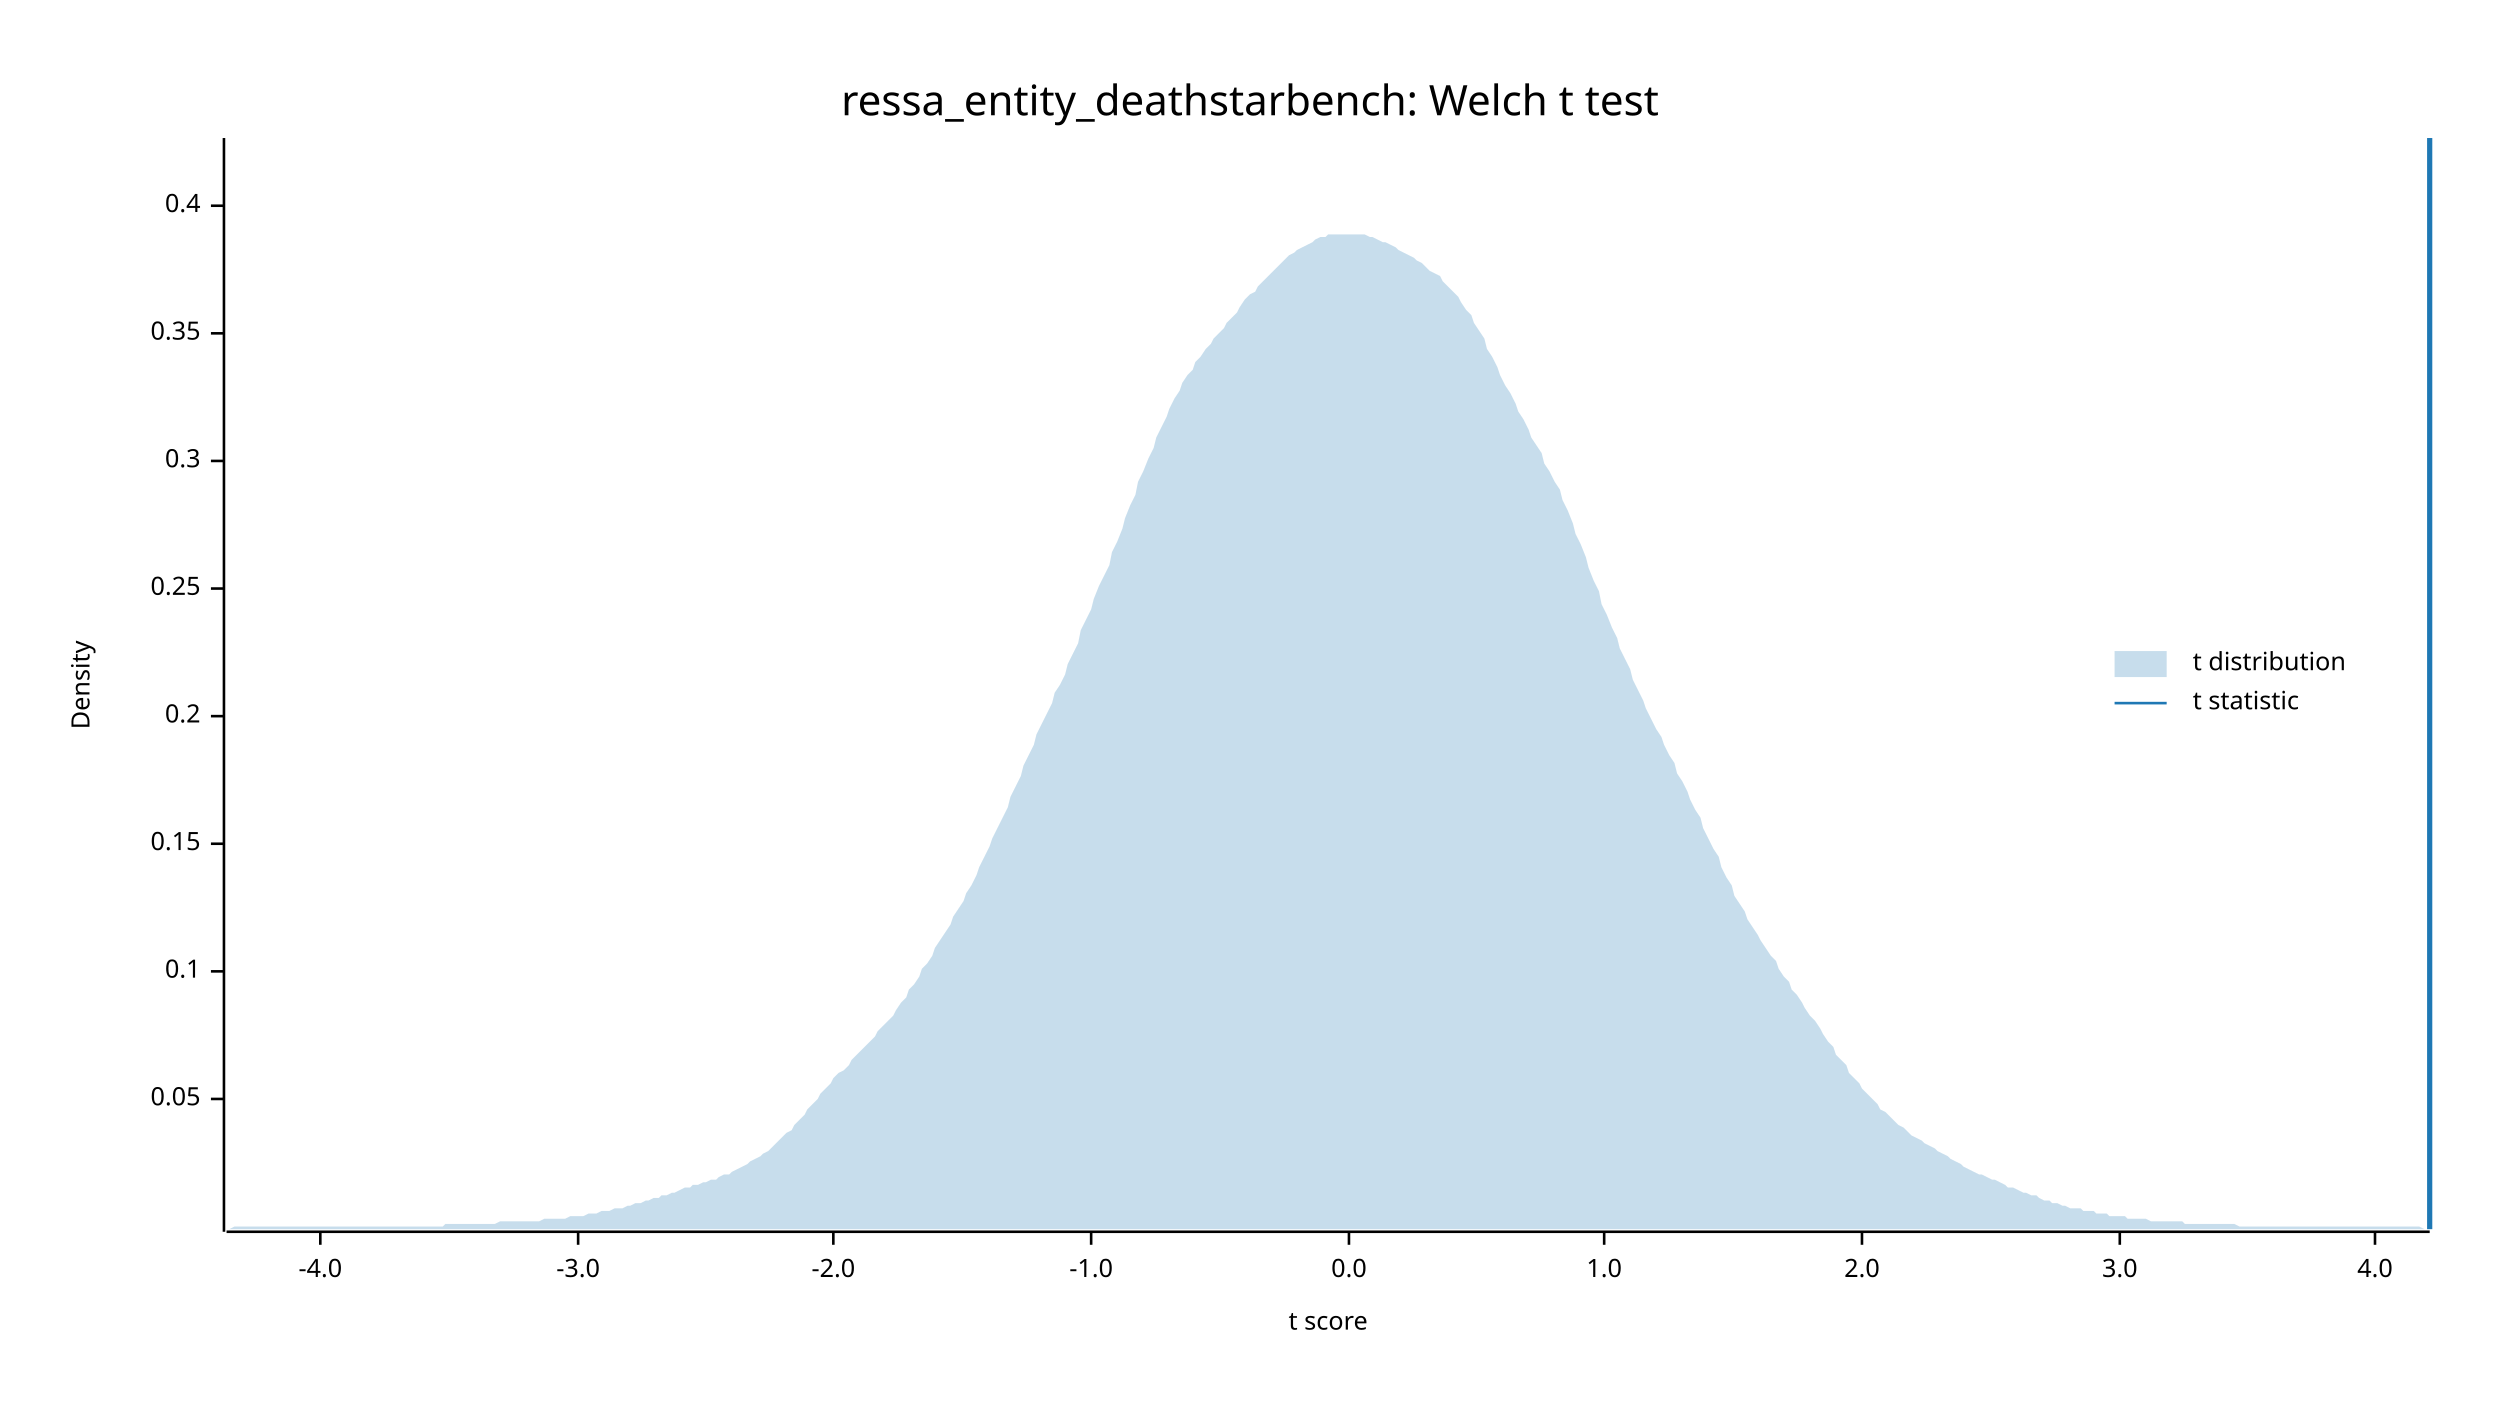
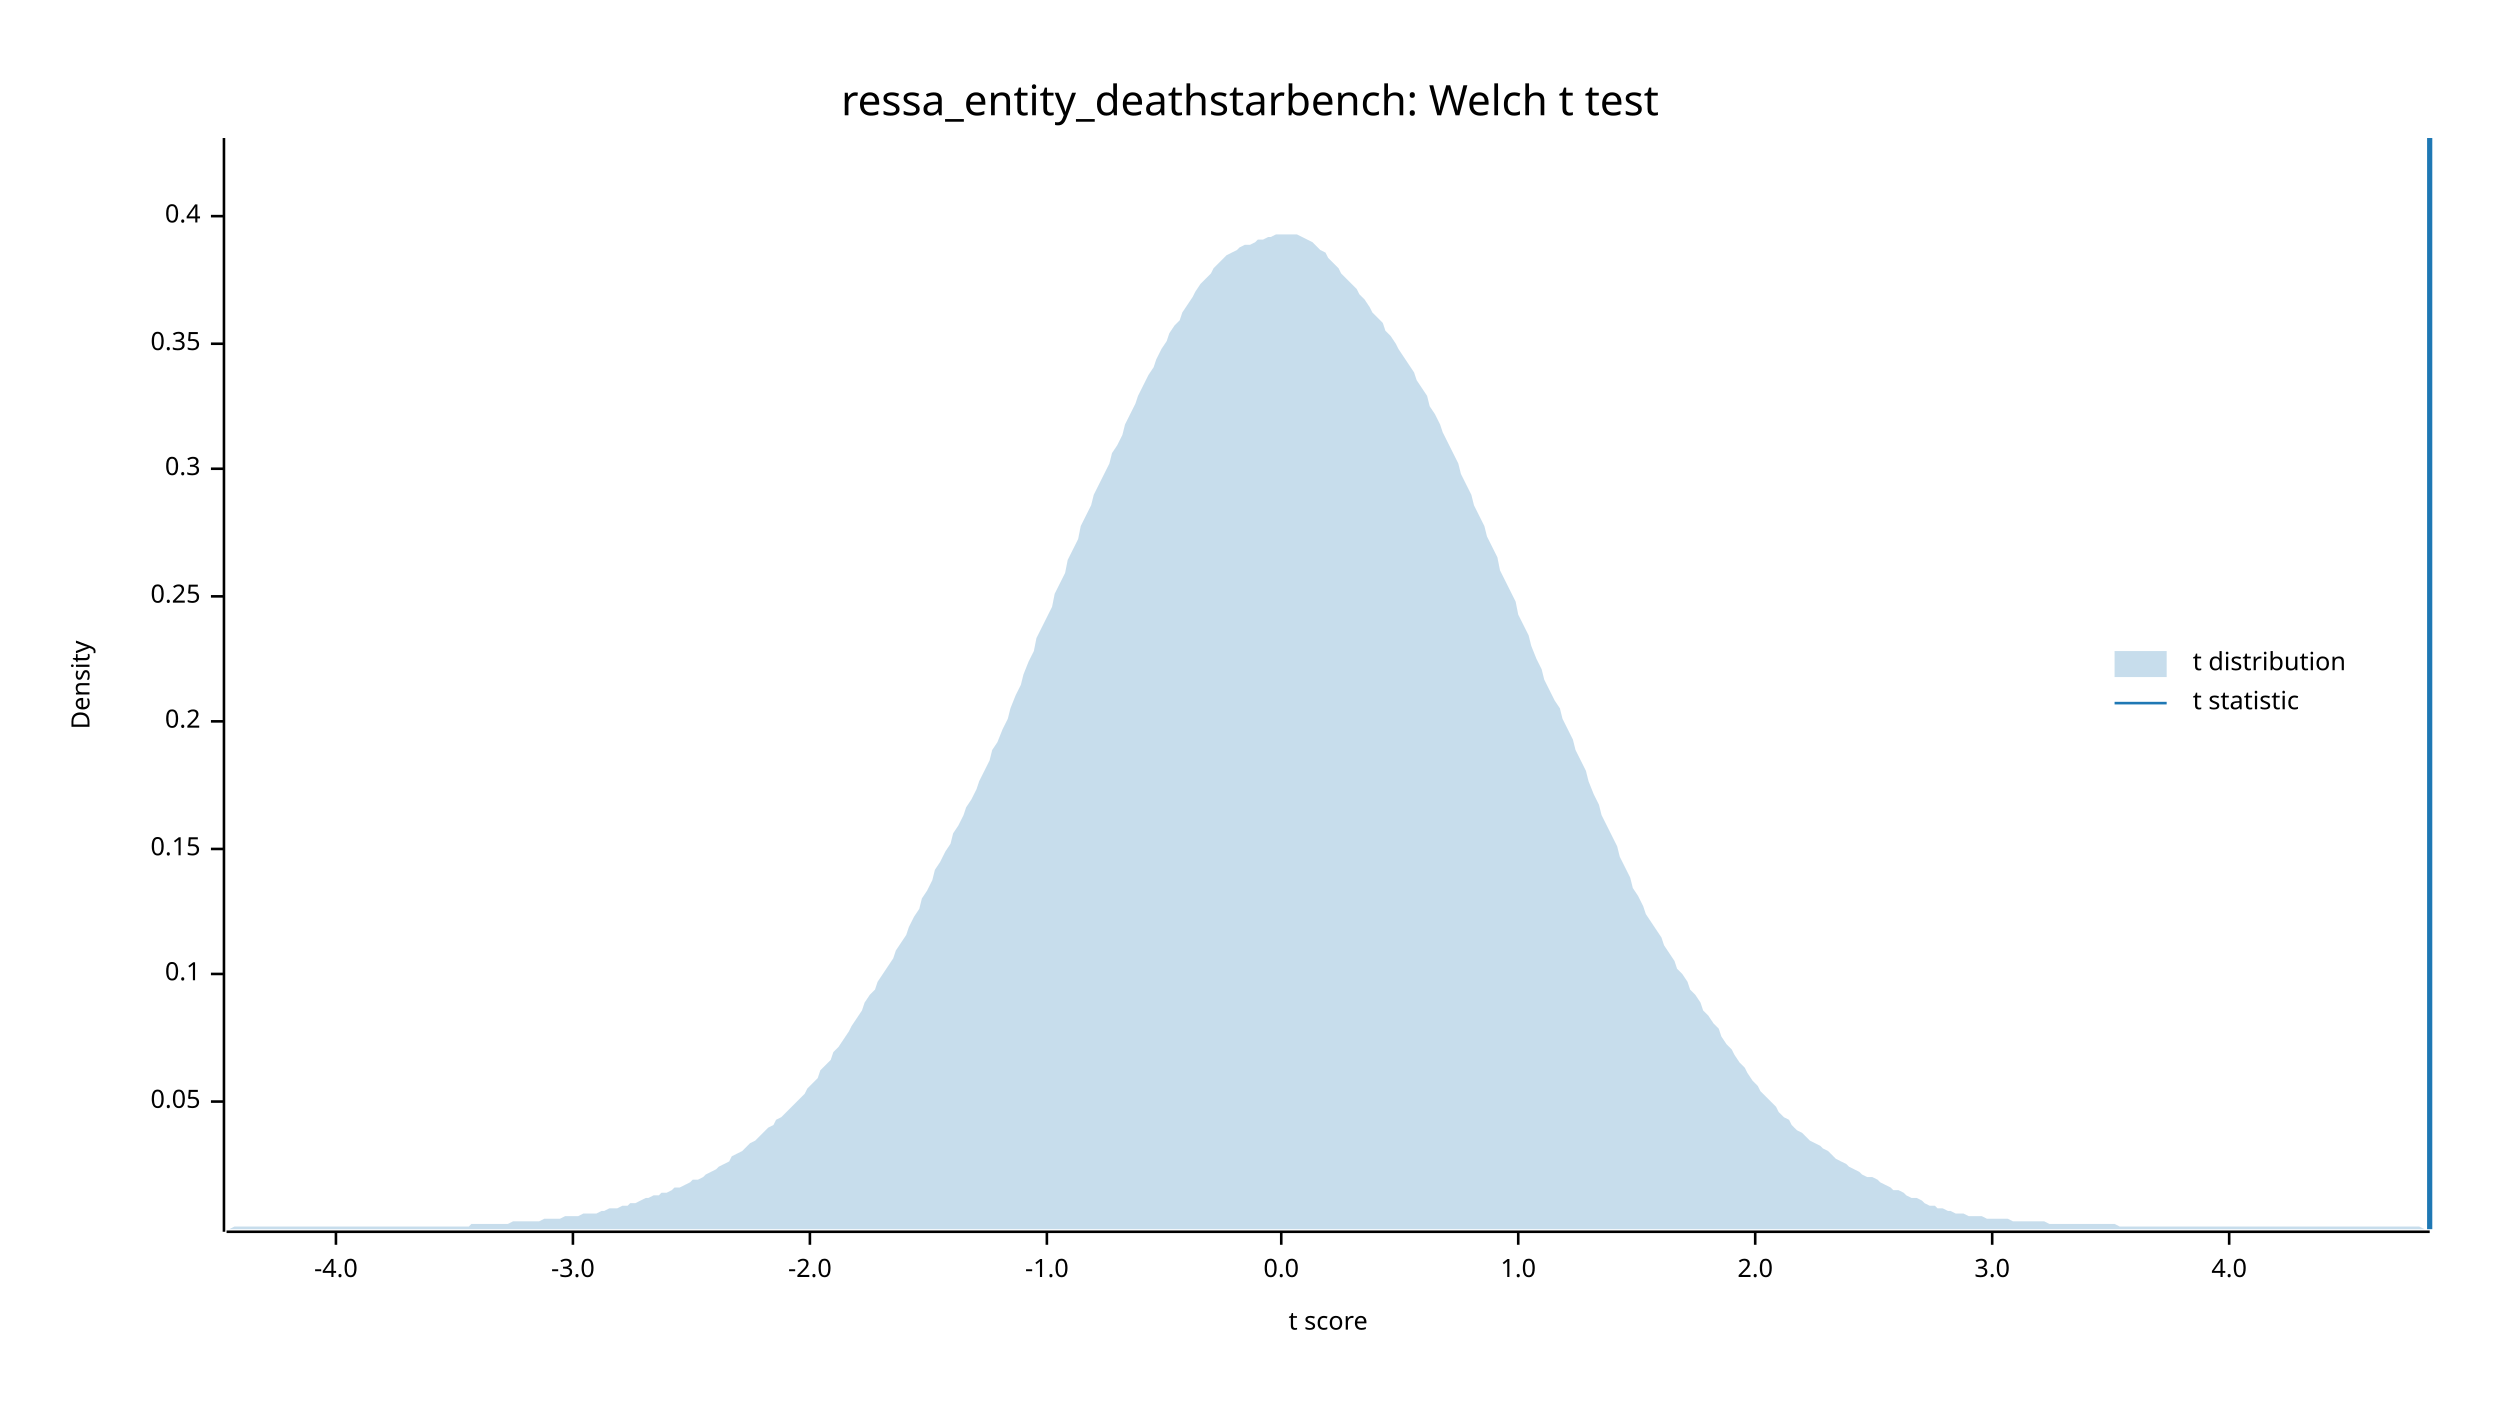
<svg xmlns="http://www.w3.org/2000/svg" width="960" height="540" viewBox="0 0 960 540">
  <text x="480" y="32" dy="0.76em" text-anchor="middle" font-family="sans-serif" font-size="16.129" opacity="1" fill="#000000">
ressa_entity_deathstarbench: Welch t test
</text>
  <text x="27" y="263" dy="0.76em" text-anchor="middle" font-family="sans-serif" font-size="9.677" opacity="1" fill="#000000" transform="rotate(270, 27, 263)">
Density
</text>
  <text x="510" y="513" dy="-0.5ex" text-anchor="middle" font-family="sans-serif" font-size="9.677" opacity="1" fill="#000000">
t score
</text>
  <polyline fill="none" opacity="1" stroke="#000000" stroke-width="1" points="86,53 86,473 " />
-   <text x="77" y="422" dy="0.5ex" text-anchor="end" font-family="sans-serif" font-size="9.677" opacity="1" fill="#000000">
+   <text x="77" y="423" dy="0.5ex" text-anchor="end" font-family="sans-serif" font-size="9.677" opacity="1" fill="#000000">
0.05
</text>
-   <polyline fill="none" opacity="1" stroke="#000000" stroke-width="1" points="81,422 86,422 " />
-   <text x="77" y="373" dy="0.5ex" text-anchor="end" font-family="sans-serif" font-size="9.677" opacity="1" fill="#000000">
+   <polyline fill="none" opacity="1" stroke="#000000" stroke-width="1" points="81,423 86,423 " />
+   <text x="77" y="374" dy="0.5ex" text-anchor="end" font-family="sans-serif" font-size="9.677" opacity="1" fill="#000000">
0.1
</text>
-   <polyline fill="none" opacity="1" stroke="#000000" stroke-width="1" points="81,373 86,373 " />
-   <text x="77" y="324" dy="0.5ex" text-anchor="end" font-family="sans-serif" font-size="9.677" opacity="1" fill="#000000">
+   <polyline fill="none" opacity="1" stroke="#000000" stroke-width="1" points="81,374 86,374 " />
+   <text x="77" y="326" dy="0.5ex" text-anchor="end" font-family="sans-serif" font-size="9.677" opacity="1" fill="#000000">
0.15
</text>
-   <polyline fill="none" opacity="1" stroke="#000000" stroke-width="1" points="81,324 86,324 " />
-   <text x="77" y="275" dy="0.5ex" text-anchor="end" font-family="sans-serif" font-size="9.677" opacity="1" fill="#000000">
+   <polyline fill="none" opacity="1" stroke="#000000" stroke-width="1" points="81,326 86,326 " />
+   <text x="77" y="277" dy="0.5ex" text-anchor="end" font-family="sans-serif" font-size="9.677" opacity="1" fill="#000000">
0.2
</text>
-   <polyline fill="none" opacity="1" stroke="#000000" stroke-width="1" points="81,275 86,275 " />
-   <text x="77" y="226" dy="0.5ex" text-anchor="end" font-family="sans-serif" font-size="9.677" opacity="1" fill="#000000">
+   <polyline fill="none" opacity="1" stroke="#000000" stroke-width="1" points="81,277 86,277 " />
+   <text x="77" y="229" dy="0.5ex" text-anchor="end" font-family="sans-serif" font-size="9.677" opacity="1" fill="#000000">
0.25
</text>
-   <polyline fill="none" opacity="1" stroke="#000000" stroke-width="1" points="81,226 86,226 " />
-   <text x="77" y="177" dy="0.5ex" text-anchor="end" font-family="sans-serif" font-size="9.677" opacity="1" fill="#000000">
+   <polyline fill="none" opacity="1" stroke="#000000" stroke-width="1" points="81,229 86,229 " />
+   <text x="77" y="180" dy="0.5ex" text-anchor="end" font-family="sans-serif" font-size="9.677" opacity="1" fill="#000000">
0.3
</text>
-   <polyline fill="none" opacity="1" stroke="#000000" stroke-width="1" points="81,177 86,177 " />
-   <text x="77" y="128" dy="0.5ex" text-anchor="end" font-family="sans-serif" font-size="9.677" opacity="1" fill="#000000">
+   <polyline fill="none" opacity="1" stroke="#000000" stroke-width="1" points="81,180 86,180 " />
+   <text x="77" y="132" dy="0.5ex" text-anchor="end" font-family="sans-serif" font-size="9.677" opacity="1" fill="#000000">
0.35
</text>
-   <polyline fill="none" opacity="1" stroke="#000000" stroke-width="1" points="81,128 86,128 " />
-   <text x="77" y="79" dy="0.5ex" text-anchor="end" font-family="sans-serif" font-size="9.677" opacity="1" fill="#000000">
+   <polyline fill="none" opacity="1" stroke="#000000" stroke-width="1" points="81,132 86,132 " />
+   <text x="77" y="83" dy="0.5ex" text-anchor="end" font-family="sans-serif" font-size="9.677" opacity="1" fill="#000000">
0.4
</text>
-   <polyline fill="none" opacity="1" stroke="#000000" stroke-width="1" points="81,79 86,79 " />
+   <polyline fill="none" opacity="1" stroke="#000000" stroke-width="1" points="81,83 86,83 " />
  <polyline fill="none" opacity="1" stroke="#000000" stroke-width="1" points="87,473 933,473 " />
-   <text x="123" y="483" dy="0.76em" text-anchor="middle" font-family="sans-serif" font-size="9.677" opacity="1" fill="#000000">
+   <text x="129" y="483" dy="0.76em" text-anchor="middle" font-family="sans-serif" font-size="9.677" opacity="1" fill="#000000">
-4.0
</text>
-   <polyline fill="none" opacity="1" stroke="#000000" stroke-width="1" points="123,473 123,478 " />
-   <text x="222" y="483" dy="0.76em" text-anchor="middle" font-family="sans-serif" font-size="9.677" opacity="1" fill="#000000">
+   <polyline fill="none" opacity="1" stroke="#000000" stroke-width="1" points="129,473 129,478 " />
+   <text x="220" y="483" dy="0.76em" text-anchor="middle" font-family="sans-serif" font-size="9.677" opacity="1" fill="#000000">
-3.0
</text>
-   <polyline fill="none" opacity="1" stroke="#000000" stroke-width="1" points="222,473 222,478 " />
-   <text x="320" y="483" dy="0.76em" text-anchor="middle" font-family="sans-serif" font-size="9.677" opacity="1" fill="#000000">
+   <polyline fill="none" opacity="1" stroke="#000000" stroke-width="1" points="220,473 220,478 " />
+   <text x="311" y="483" dy="0.76em" text-anchor="middle" font-family="sans-serif" font-size="9.677" opacity="1" fill="#000000">
-2.0
</text>
-   <polyline fill="none" opacity="1" stroke="#000000" stroke-width="1" points="320,473 320,478 " />
-   <text x="419" y="483" dy="0.76em" text-anchor="middle" font-family="sans-serif" font-size="9.677" opacity="1" fill="#000000">
+   <polyline fill="none" opacity="1" stroke="#000000" stroke-width="1" points="311,473 311,478 " />
+   <text x="402" y="483" dy="0.76em" text-anchor="middle" font-family="sans-serif" font-size="9.677" opacity="1" fill="#000000">
-1.0
</text>
-   <polyline fill="none" opacity="1" stroke="#000000" stroke-width="1" points="419,473 419,478 " />
-   <text x="518" y="483" dy="0.76em" text-anchor="middle" font-family="sans-serif" font-size="9.677" opacity="1" fill="#000000">
+   <polyline fill="none" opacity="1" stroke="#000000" stroke-width="1" points="402,473 402,478 " />
+   <text x="492" y="483" dy="0.76em" text-anchor="middle" font-family="sans-serif" font-size="9.677" opacity="1" fill="#000000">
0.0
</text>
-   <polyline fill="none" opacity="1" stroke="#000000" stroke-width="1" points="518,473 518,478 " />
-   <text x="616" y="483" dy="0.76em" text-anchor="middle" font-family="sans-serif" font-size="9.677" opacity="1" fill="#000000">
+   <polyline fill="none" opacity="1" stroke="#000000" stroke-width="1" points="492,473 492,478 " />
+   <text x="583" y="483" dy="0.76em" text-anchor="middle" font-family="sans-serif" font-size="9.677" opacity="1" fill="#000000">
1.0
</text>
-   <polyline fill="none" opacity="1" stroke="#000000" stroke-width="1" points="616,473 616,478 " />
-   <text x="715" y="483" dy="0.76em" text-anchor="middle" font-family="sans-serif" font-size="9.677" opacity="1" fill="#000000">
+   <polyline fill="none" opacity="1" stroke="#000000" stroke-width="1" points="583,473 583,478 " />
+   <text x="674" y="483" dy="0.76em" text-anchor="middle" font-family="sans-serif" font-size="9.677" opacity="1" fill="#000000">
2.0
</text>
-   <polyline fill="none" opacity="1" stroke="#000000" stroke-width="1" points="715,473 715,478 " />
-   <text x="814" y="483" dy="0.76em" text-anchor="middle" font-family="sans-serif" font-size="9.677" opacity="1" fill="#000000">
+   <polyline fill="none" opacity="1" stroke="#000000" stroke-width="1" points="674,473 674,478 " />
+   <text x="765" y="483" dy="0.76em" text-anchor="middle" font-family="sans-serif" font-size="9.677" opacity="1" fill="#000000">
3.0
</text>
-   <polyline fill="none" opacity="1" stroke="#000000" stroke-width="1" points="814,473 814,478 " />
-   <text x="912" y="483" dy="0.76em" text-anchor="middle" font-family="sans-serif" font-size="9.677" opacity="1" fill="#000000">
+   <polyline fill="none" opacity="1" stroke="#000000" stroke-width="1" points="765,473 765,478 " />
+   <text x="856" y="483" dy="0.76em" text-anchor="middle" font-family="sans-serif" font-size="9.677" opacity="1" fill="#000000">
4.0
</text>
-   <polyline fill="none" opacity="1" stroke="#000000" stroke-width="1" points="912,473 912,478 " />
-   <polygon opacity="0.25" fill="#1F78B4" points="87,472 88,472 90,471 92,471 93,471 95,471 97,471 98,471 100,471 102,471 103,471 105,471 107,471 109,471 110,471 112,471 114,471 115,471 117,471 119,471 120,471 122,471 124,471 125,471 127,471 129,471 131,471 132,471 134,471 136,471 137,471 139,471 141,471 142,471 144,471 146,471 148,471 149,471 151,471 153,471 154,471 156,471 158,471 159,471 161,471 163,471 164,471 166,471 168,471 170,471 171,470 173,470 175,470 176,470 178,470 180,470 181,470 183,470 185,470 187,470 188,470 190,470 192,469 193,469 195,469 197,469 198,469 200,469 202,469 203,469 205,469 207,469 209,468 210,468 212,468 214,468 215,468 217,468 219,467 220,467 222,467 224,467 226,466 227,466 229,466 231,465 232,465 234,465 236,464 237,464 239,464 241,463 242,463 244,462 246,462 248,461 249,461 251,460 253,460 254,459 256,459 258,458 259,458 261,457 263,456 265,456 266,455 268,455 270,454 271,454 273,453 275,453 276,452 278,451 280,451 281,450 283,449 285,448 287,447 288,446 290,445 292,444 293,443 295,442 297,440 298,439 300,437 302,435 304,434 305,432 307,430 309,428 310,426 312,424 314,422 315,420 317,418 319,416 320,414 322,412 324,411 326,409 327,407 329,405 331,403 332,402 334,400 336,398 337,396 339,394 341,392 343,390 344,388 346,385 348,383 349,380 351,378 353,375 354,372 356,370 358,367 359,364 361,361 363,358 365,355 366,352 368,349 370,346 371,343 373,340 375,336 376,333 378,329 380,325 381,322 383,318 385,314 387,310 388,306 390,302 392,298 393,294 395,290 397,286 398,282 400,278 402,274 404,270 405,266 407,263 409,259 410,255 412,251 414,247 415,242 417,238 419,234 420,230 422,225 424,221 426,217 427,212 429,208 431,203 432,199 434,194 436,190 437,185 439,181 441,176 443,172 444,168 446,164 448,160 449,157 451,153 453,150 454,147 456,144 458,142 459,139 461,137 463,134 465,132 466,130 468,128 470,126 471,124 473,122 475,120 476,118 478,115 480,113 482,112 483,110 485,108 487,106 488,105 490,103 492,101 493,100 495,98 497,97 498,96 500,95 502,94 504,93 505,92 507,91 509,91 510,90 512,90 514,90 515,90 517,90 519,90 521,90 522,90 524,90 526,91 527,91 529,92 531,93 532,93 534,94 536,95 537,96 539,97 541,98 543,99 544,100 546,101 548,103 549,104 551,105 553,106 554,108 556,110 558,112 560,114 561,116 563,119 565,121 566,124 568,127 570,130 571,134 573,137 575,141 576,144 578,148 580,151 582,155 583,158 585,161 587,165 588,168 590,171 592,174 593,178 595,181 597,185 599,188 600,192 602,196 604,201 605,205 607,209 609,214 610,218 612,223 614,227 615,232 617,236 619,241 621,245 622,249 624,253 626,257 627,261 629,265 631,269 632,272 634,276 636,280 638,283 639,286 641,290 643,293 644,297 646,300 648,304 649,307 651,311 653,314 654,318 656,322 658,326 660,329 661,333 663,337 665,340 666,344 668,347 670,350 671,353 673,356 675,359 676,361 678,364 680,367 682,369 683,372 685,375 687,377 688,380 690,382 692,385 693,387 695,390 697,392 699,395 700,397 702,400 704,402 705,405 707,407 709,409 710,412 712,414 714,416 715,418 717,420 719,422 721,424 722,426 724,427 726,429 727,430 729,432 731,433 732,434 734,436 736,437 738,438 739,439 741,440 743,441 744,442 746,443 748,444 749,445 751,446 753,447 754,448 756,449 758,450 760,451 761,451 763,452 765,453 766,453 768,454 770,455 771,456 773,456 775,457 777,458 778,458 780,459 782,459 783,460 785,461 787,461 788,462 790,462 792,463 793,463 795,464 797,464 799,464 800,465 802,465 804,465 805,466 807,466 809,466 810,467 812,467 814,467 816,467 817,468 819,468 821,468 822,468 824,468 826,469 827,469 829,469 831,469 832,469 834,469 836,469 838,469 839,470 841,470 843,470 844,470 846,470 848,470 849,470 851,470 853,470 855,470 856,470 858,470 860,471 861,471 863,471 865,471 866,471 868,471 870,471 871,471 873,471 875,471 877,471 878,471 880,471 882,471 883,471 885,471 887,471 888,471 890,471 892,471 894,471 895,471 897,471 899,471 900,471 902,471 904,471 905,471 907,471 909,471 910,471 912,471 914,471 916,471 917,471 919,471 921,471 922,471 924,471 926,471 927,471 929,471 931,472 933,472 933,472 87,472 " />
+   <polyline fill="none" opacity="1" stroke="#000000" stroke-width="1" points="856,473 856,478 " />
+   <polygon opacity="0.25" fill="#1F78B4" points="87,472 88,472 90,471 92,471 93,471 95,471 97,471 98,471 100,471 102,471 103,471 105,471 107,471 109,471 110,471 112,471 114,471 115,471 117,471 119,471 120,471 122,471 124,471 125,471 127,471 129,471 131,471 132,471 134,471 136,471 137,471 139,471 141,471 142,471 144,471 146,471 148,471 149,471 151,471 153,471 154,471 156,471 158,471 159,471 161,471 163,471 164,471 166,471 168,471 170,471 171,471 173,471 175,471 176,471 178,471 180,471 181,470 183,470 185,470 187,470 188,470 190,470 192,470 193,470 195,470 197,469 198,469 200,469 202,469 203,469 205,469 207,469 209,468 210,468 212,468 214,468 215,468 217,467 219,467 220,467 222,467 224,466 226,466 227,466 229,466 231,465 232,465 234,464 236,464 237,464 239,463 241,463 242,462 244,462 246,461 248,460 249,460 251,459 253,459 254,458 256,458 258,457 259,456 261,456 263,455 265,454 266,453 268,453 270,452 271,451 273,450 275,449 276,448 278,447 280,446 281,444 283,443 285,442 287,440 288,439 290,438 292,436 293,435 295,433 297,432 298,430 300,429 302,427 304,425 305,424 307,422 309,420 310,418 312,416 314,414 315,411 317,409 319,407 320,404 322,402 324,399 326,396 327,394 329,391 331,388 332,385 334,382 336,380 337,377 339,374 341,371 343,368 344,365 346,362 348,359 349,356 351,352 353,349 354,345 356,342 358,338 359,334 361,331 363,327 365,324 366,320 368,317 370,313 371,310 373,307 375,303 376,300 378,296 380,292 381,288 383,285 385,280 387,276 388,272 390,267 392,263 393,259 395,254 397,250 398,245 400,241 402,237 404,233 405,228 407,224 409,220 410,215 412,211 414,207 415,202 417,198 419,194 420,190 422,186 424,182 426,178 427,174 429,171 431,167 432,163 434,159 436,155 437,152 439,148 441,144 443,141 444,138 446,134 448,131 449,128 451,125 453,123 454,120 456,117 458,114 459,112 461,109 463,107 465,105 466,103 468,101 470,99 471,98 473,97 475,96 476,95 478,94 480,94 482,93 483,92 485,92 487,91 488,91 490,90 492,90 493,90 495,90 497,90 498,90 500,91 502,92 504,93 505,94 507,96 509,97 510,99 512,101 514,103 515,105 517,107 519,109 521,111 522,113 524,115 526,118 527,120 529,122 531,124 532,127 534,129 536,132 537,134 539,137 541,140 543,143 544,146 546,149 548,152 549,156 551,159 553,163 554,166 556,170 558,174 560,178 561,182 563,186 565,190 566,194 568,198 570,202 571,206 573,210 575,214 576,219 578,223 580,227 582,231 583,236 585,240 587,244 588,248 590,253 592,257 593,261 595,265 597,269 599,272 600,276 602,280 604,284 605,288 607,292 609,296 610,300 612,305 614,309 615,313 617,317 619,321 621,325 622,329 624,333 626,337 627,341 629,344 631,348 632,351 634,354 636,357 638,360 639,363 641,366 643,369 644,372 646,374 648,377 649,380 651,382 653,385 654,388 656,390 658,393 660,395 661,398 663,401 665,403 666,405 668,408 670,410 671,412 673,415 675,417 676,419 678,421 680,423 682,425 683,427 685,429 687,430 688,432 690,434 692,435 693,436 695,438 697,439 699,440 700,441 702,442 704,444 705,445 707,446 709,447 710,448 712,449 714,450 715,451 717,452 719,452 721,453 722,454 724,455 726,456 727,457 729,457 731,458 732,459 734,460 736,460 738,461 739,462 741,463 743,463 744,464 746,464 748,465 749,465 751,466 753,466 754,466 756,467 758,467 760,467 761,467 763,468 765,468 766,468 768,468 770,468 771,468 773,469 775,469 777,469 778,469 780,469 782,469 783,469 785,469 787,470 788,470 790,470 792,470 793,470 795,470 797,470 799,470 800,470 802,470 804,470 805,470 807,470 809,470 810,470 812,470 814,471 816,471 817,471 819,471 821,471 822,471 824,471 826,471 827,471 829,471 831,471 832,471 834,471 836,471 838,471 839,471 841,471 843,471 844,471 846,471 848,471 849,471 851,471 853,471 855,471 856,471 858,471 860,471 861,471 863,471 865,471 866,471 868,471 870,471 871,471 873,471 875,471 877,471 878,471 880,471 882,471 883,471 885,471 887,471 888,471 890,471 892,471 894,471 895,471 897,471 899,471 900,471 902,471 904,471 905,471 907,471 909,471 910,471 912,471 914,471 916,471 917,471 919,471 921,471 922,471 924,471 926,471 927,471 929,471 931,472 933,472 933,472 87,472 " />
  <polyline fill="none" opacity="1" stroke="#1F78B4" stroke-width="2" points="933,472 933,53 " />
  <text x="842" y="250" dy="0.76em" text-anchor="start" font-family="sans-serif" font-size="9.677" opacity="1" fill="#000000">
t distribution
</text>
  <text x="842" y="265" dy="0.76em" text-anchor="start" font-family="sans-serif" font-size="9.677" opacity="1" fill="#000000">
t statistic
</text>
  <rect x="812" y="250" width="20" height="10" opacity="0.25" fill="#1F78B4" stroke="none" />
  <polyline fill="none" opacity="1" stroke="#1F78B4" stroke-width="1" points="812,270 832,270 " />
</svg>
